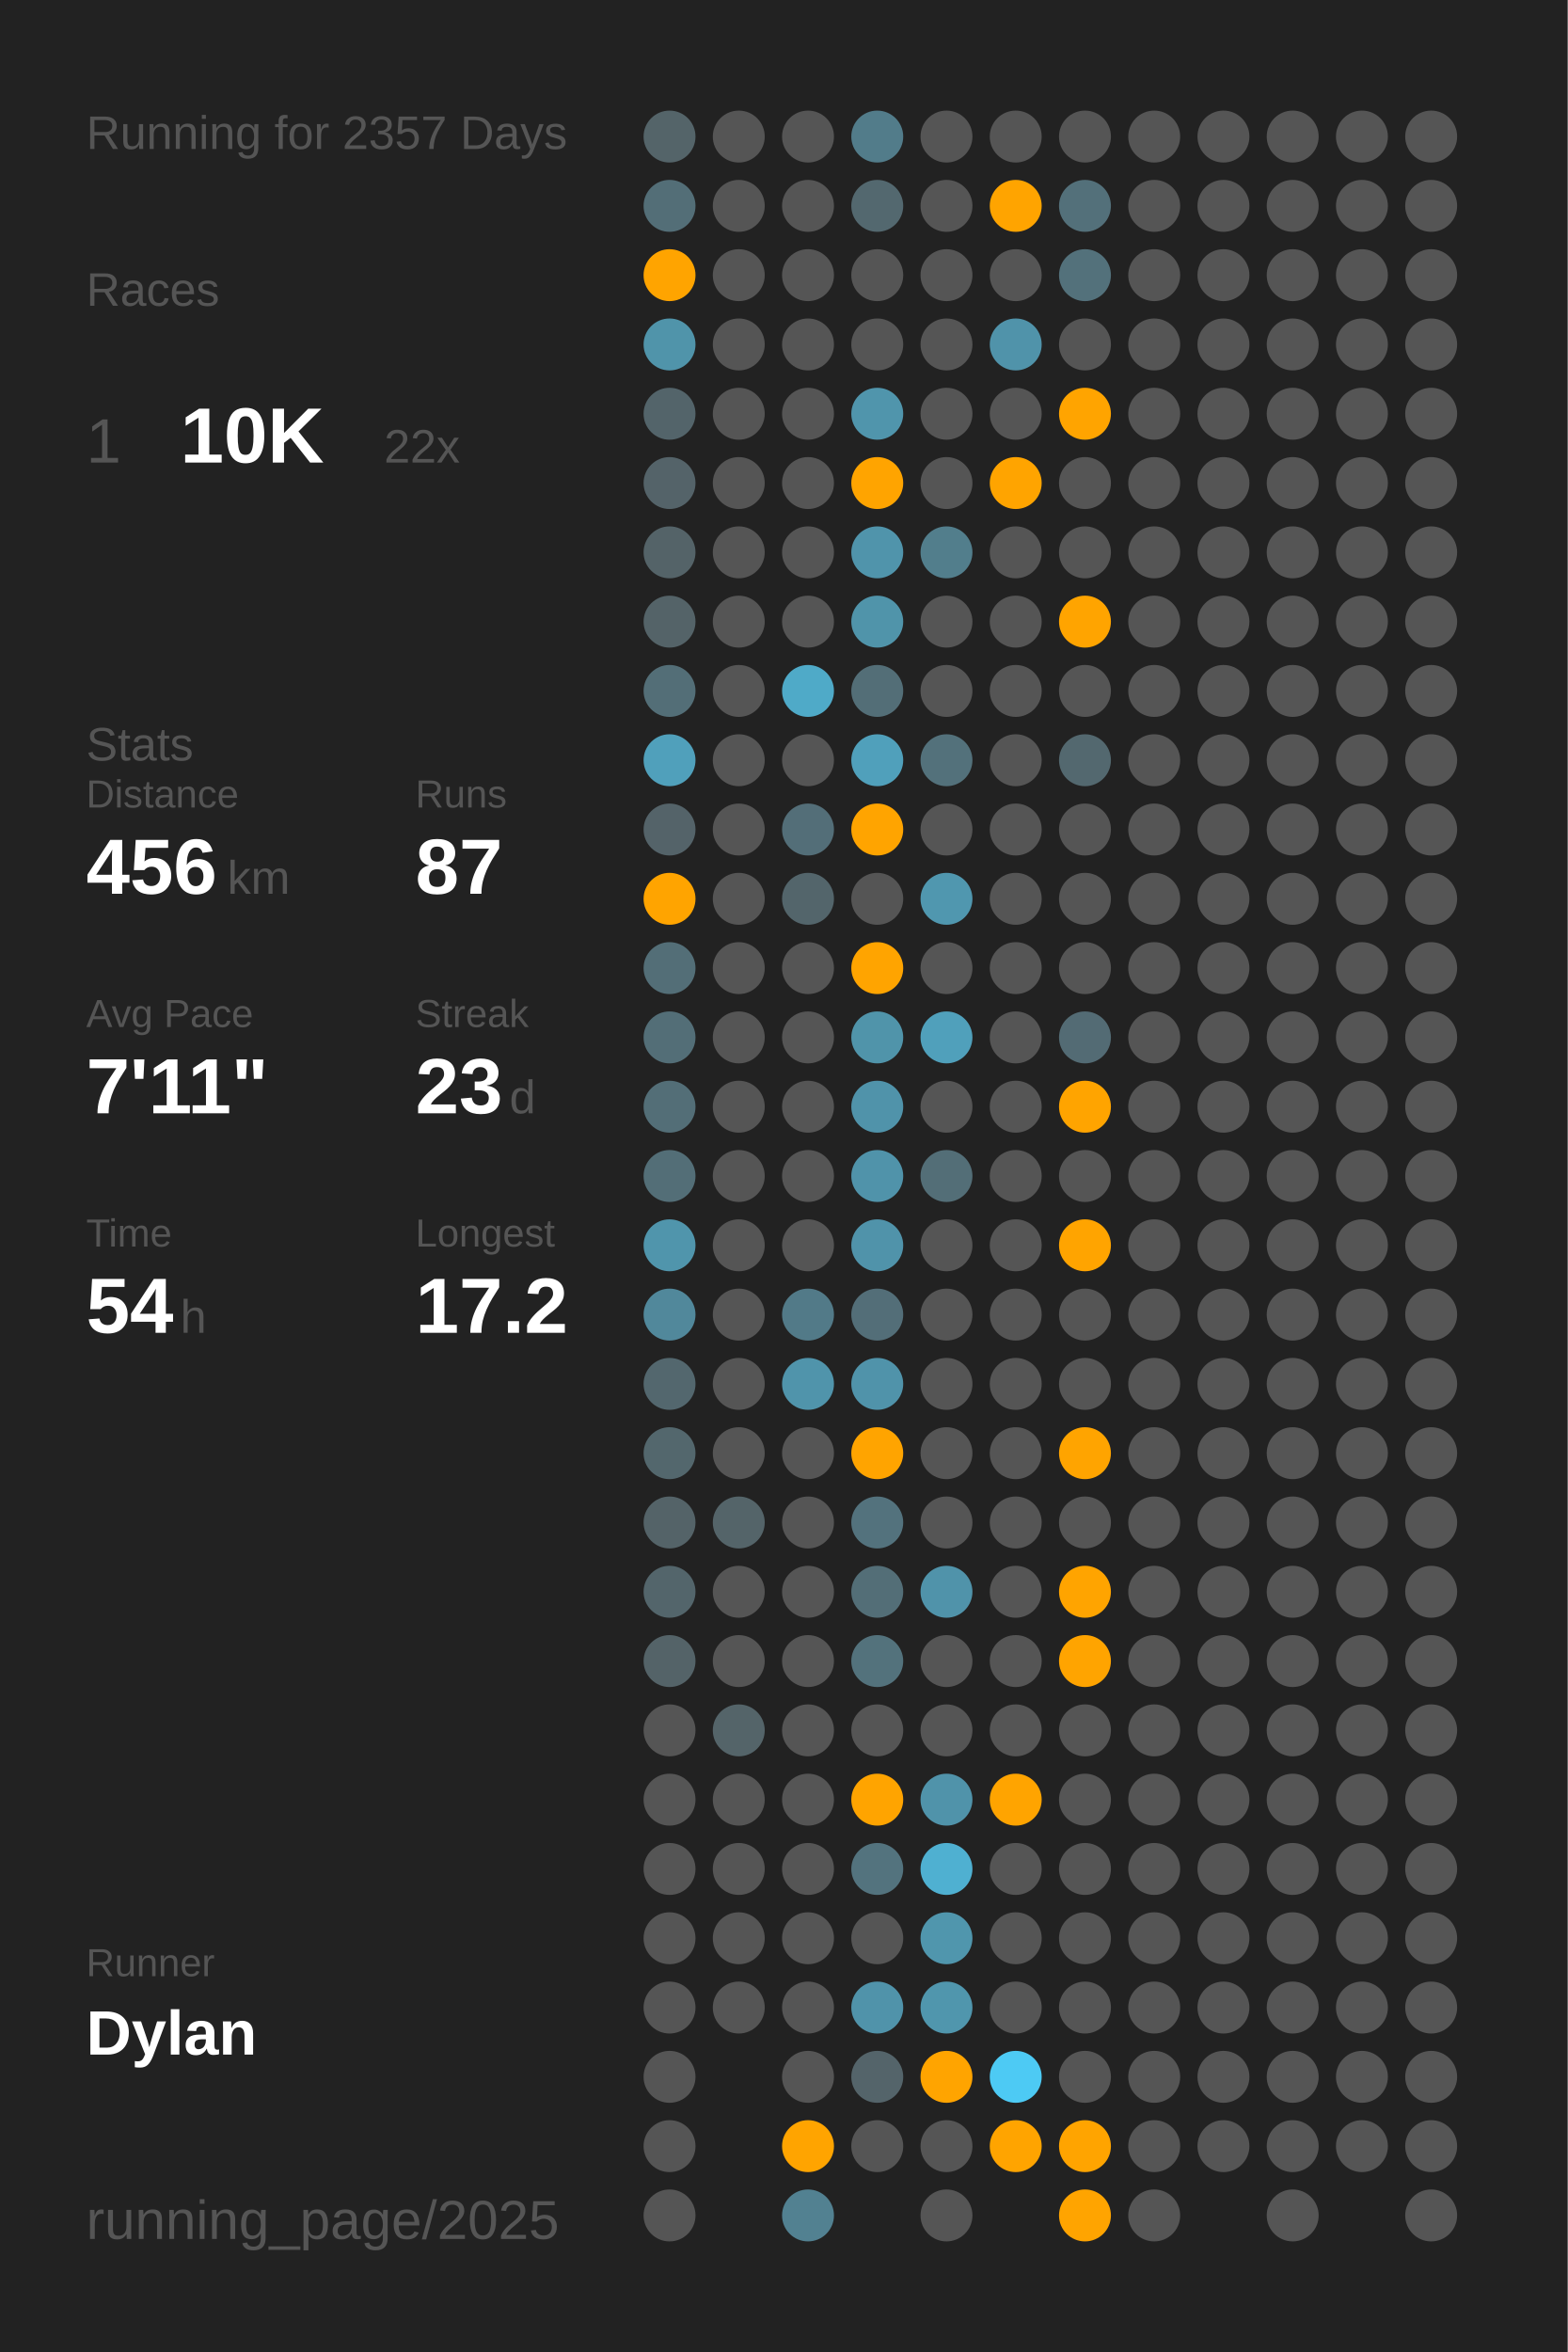
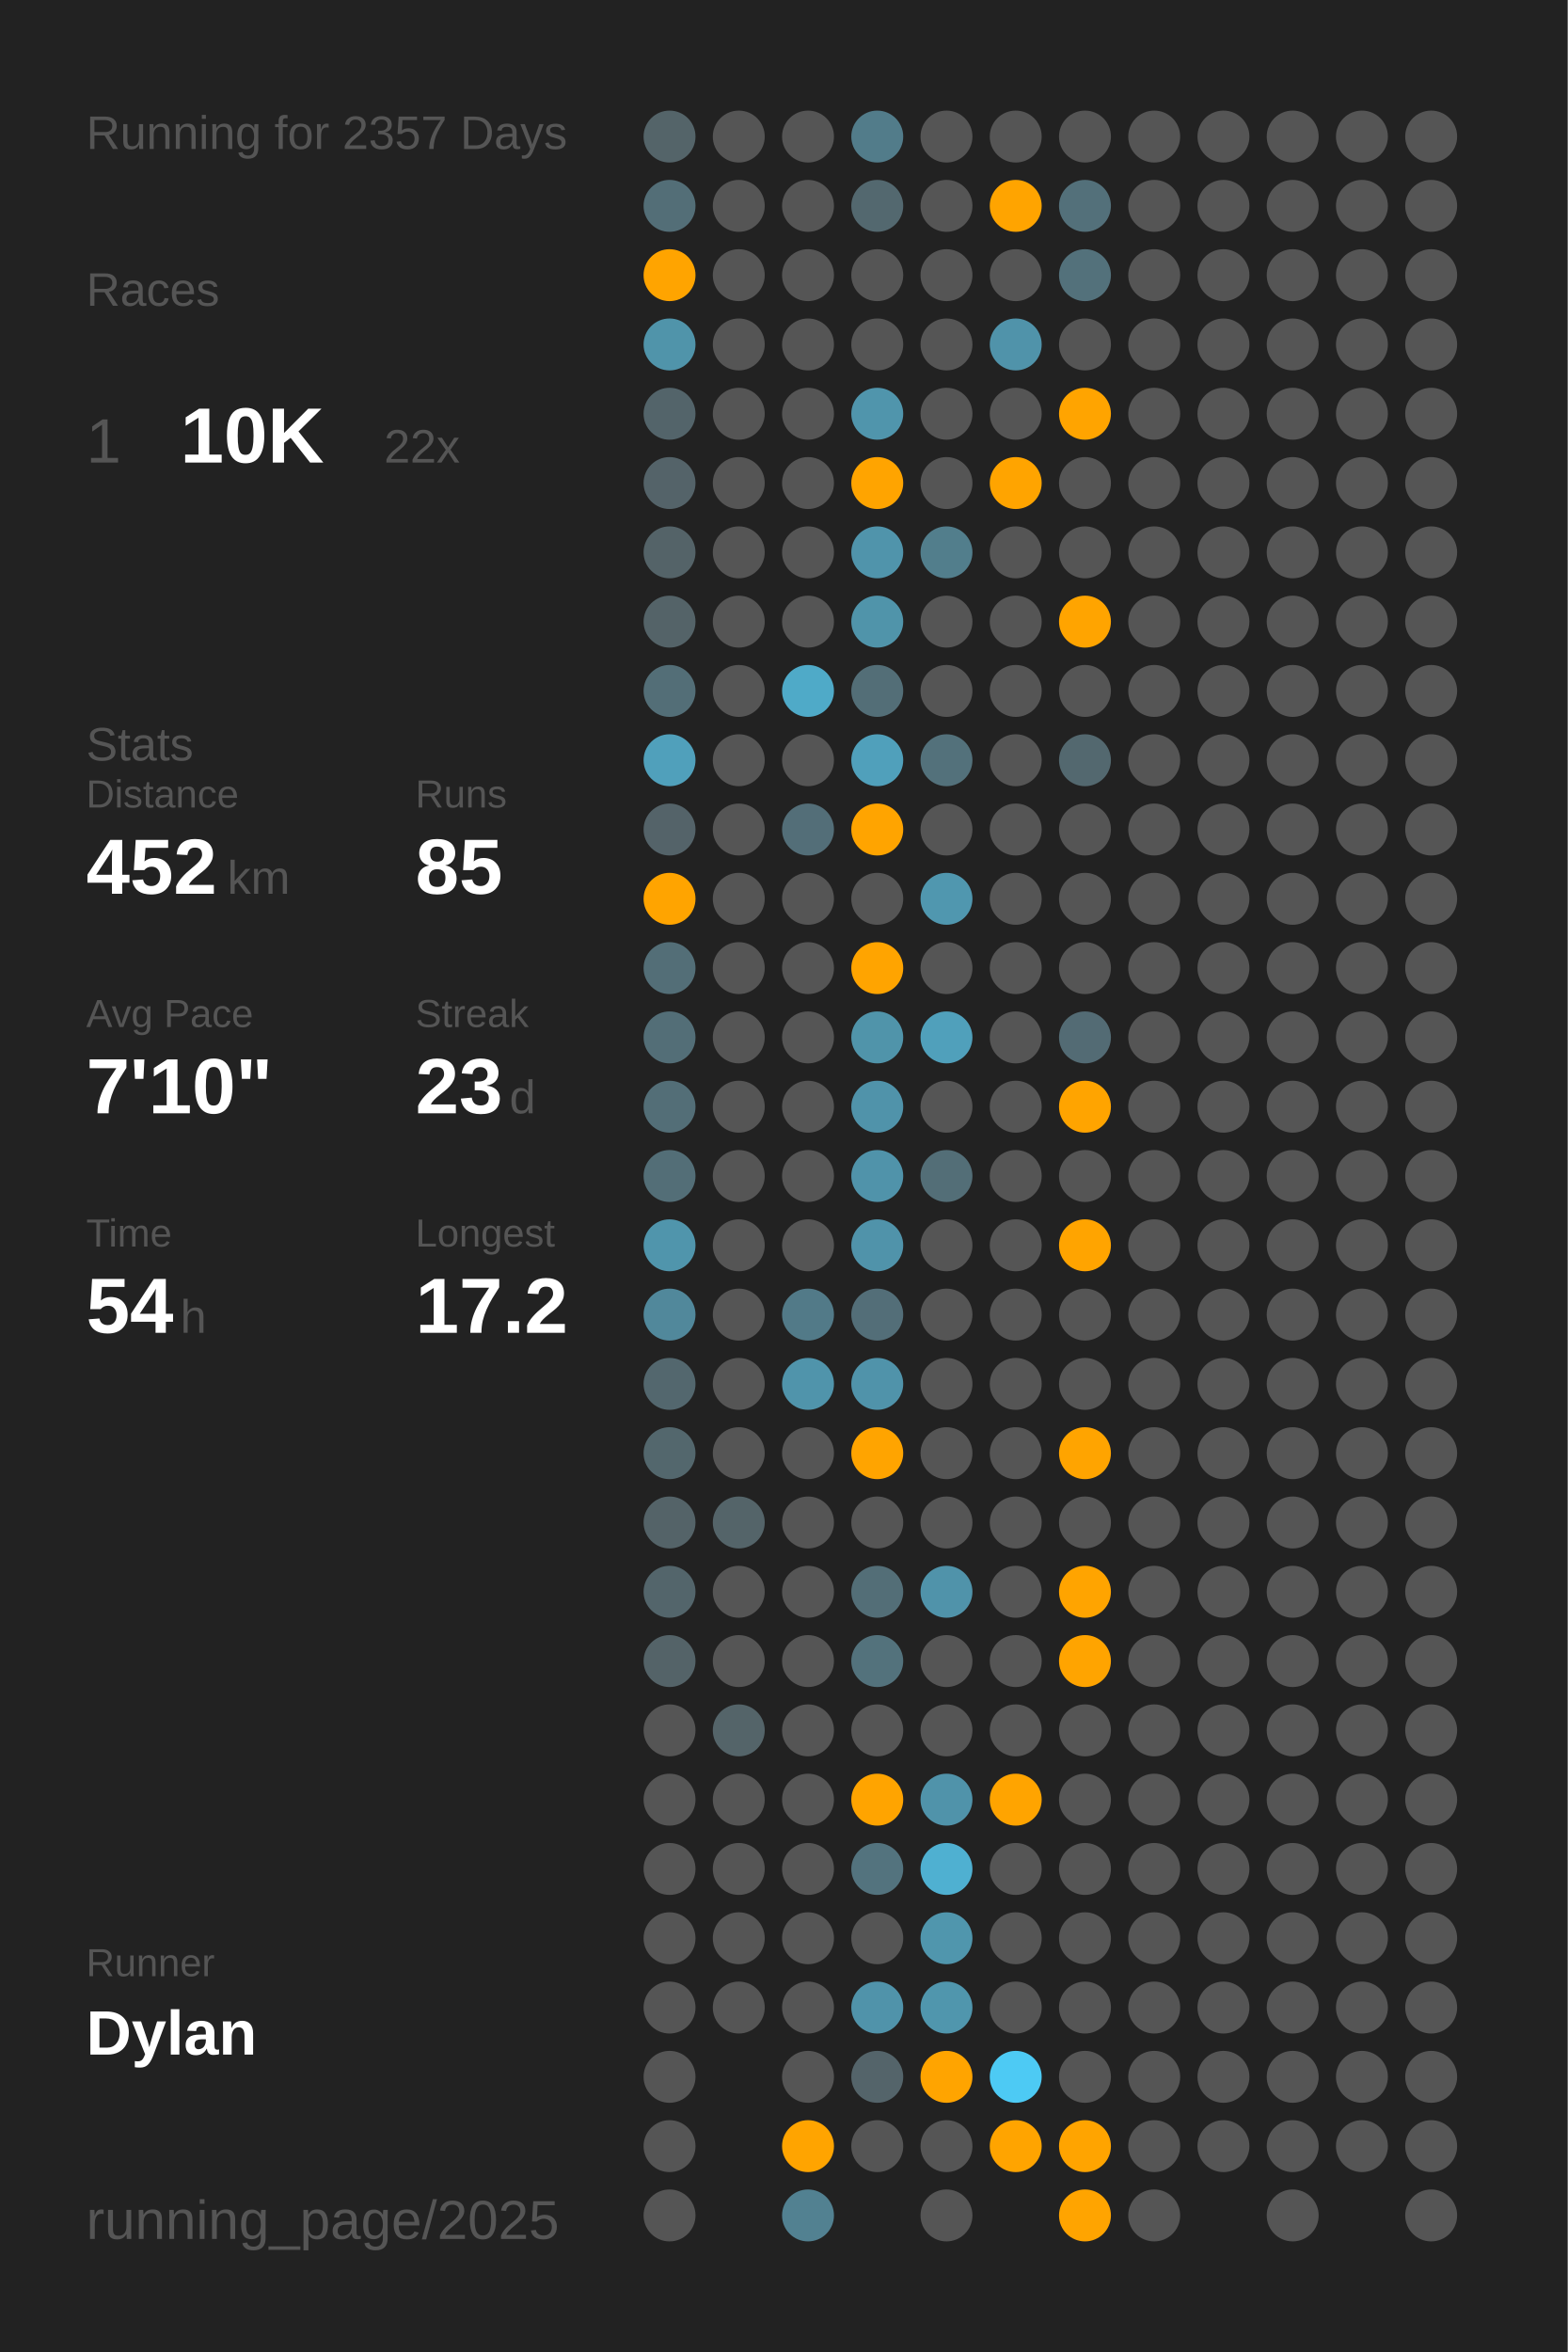
<svg xmlns="http://www.w3.org/2000/svg" baseProfile="full" class="activity-poster" data-activity-mode="running" data-poster-role="poster" data-poster-type="year_summary" height="300mm" version="1.1" viewBox="0,0,200,300" width="200mm">
  <defs />
  <rect class="poster-background" data-poster-role="background" fill="#222222" height="300" stroke="none" width="200" x="0" y="0" />
  <text fill="#555555" style="font-size:6px; font-family:Arial;" x="11" y="19">Running for 2357 Days</text>
  <text fill="#555555" style="font-size:6px; font-family:Arial;" x="11" y="39">Races</text>
  <text fill="#555555" style="font-size:8px; font-family:Arial;" x="11" y="59">1</text>
  <text fill="#FFFFFF" style="font-size:10px; font-family:Arial; font-weight:bold;" x="23" y="59">10K</text>
  <text fill="#555555" style="font-size:6px; font-family:Arial;" x="49" y="59">22x</text>
  <text fill="#555555" style="font-size:6px; font-family:Arial;" x="11" y="97">Stats</text>
  <text fill="#555555" style="font-size:5px; font-family:Arial;" x="11" y="103">Distance</text>
-   <text fill="#FFFFFF" style="font-size:10px; font-family:Arial; font-weight:bold;" x="11" y="114">456</text>
+   <text fill="#FFFFFF" style="font-size:10px; font-family:Arial; font-weight:bold;" x="11" y="114">452</text>
  <text fill="#555555" style="font-size:6px; font-family:Arial;" x="29" y="114">km</text>
  <text fill="#555555" style="font-size:5px; font-family:Arial;" x="53" y="103">Runs</text>
-   <text fill="#FFFFFF" style="font-size:10px; font-family:Arial; font-weight:bold;" x="53" y="114">87</text>
+   <text fill="#FFFFFF" style="font-size:10px; font-family:Arial; font-weight:bold;" x="53" y="114">85</text>
  <text fill="#555555" style="font-size:5px; font-family:Arial;" x="11" y="131">Avg Pace</text>
-   <text fill="#FFFFFF" style="font-size:10px; font-family:Arial; font-weight:bold;" x="11" y="142">7'11"</text>
+   <text fill="#FFFFFF" style="font-size:10px; font-family:Arial; font-weight:bold;" x="11" y="142">7'10"</text>
  <text fill="#555555" style="font-size:5px; font-family:Arial;" x="53" y="131">Streak</text>
  <text fill="#FFFFFF" style="font-size:10px; font-family:Arial; font-weight:bold;" x="53" y="142">23</text>
  <text fill="#555555" style="font-size:6px; font-family:Arial;" x="65" y="142">d</text>
  <text fill="#555555" style="font-size:5px; font-family:Arial;" x="11" y="159">Time</text>
  <text fill="#FFFFFF" style="font-size:10px; font-family:Arial; font-weight:bold;" x="11" y="170">54</text>
  <text fill="#555555" style="font-size:6px; font-family:Arial;" x="23" y="170">h</text>
  <text fill="#555555" style="font-size:5px; font-family:Arial;" x="53" y="159">Longest</text>
  <text fill="#FFFFFF" style="font-size:10px; font-family:Arial; font-weight:bold;" x="53" y="170">17.2</text>
  <text fill="#555555" style="font-size:5px; font-family:Arial;" x="11" y="252.065">Runner</text>
  <text fill="#FFFFFF" style="font-size:8px; font-family:Arial; font-weight:bold;" x="11" y="262.065">Dylan</text>
  <text fill="#555555" style="font-size:7px; font-family:Arial;" x="11" y="285.581">running_page/2025</text>
  <circle cx="85.417" cy="17.419" fill="#546469" r="3.312" />
  <circle cx="85.417" cy="26.258" fill="#536e77" r="3.312" />
  <circle cx="85.417" cy="35.097" fill="#ffa400" r="3.312" />
  <circle cx="85.417" cy="43.935" fill="#5094aa" r="3.312" />
  <circle cx="85.417" cy="52.774" fill="#53646a" r="3.312" />
  <circle cx="85.417" cy="61.613" fill="#546369" r="3.312" />
  <circle cx="85.417" cy="70.452" fill="#546368" r="3.312" />
  <circle cx="85.417" cy="79.29" fill="#546368" r="3.312" />
  <circle cx="85.417" cy="88.129" fill="#536e77" r="3.312" />
  <circle cx="85.417" cy="96.968" fill="#50a0bb" r="3.312" />
  <circle cx="85.417" cy="105.806" fill="#546369" r="3.312" />
  <circle cx="85.417" cy="114.645" fill="#ffa400" r="3.312" />
  <circle cx="85.417" cy="123.484" fill="#536e77" r="3.312" />
  <circle cx="85.417" cy="132.323" fill="#536e77" r="3.312" />
  <circle cx="85.417" cy="141.161" fill="#536e77" r="3.312" />
  <circle cx="85.417" cy="150" fill="#536e77" r="3.312" />
  <circle cx="85.417" cy="158.839" fill="#5095ac" r="3.312" />
  <circle cx="85.417" cy="167.677" fill="#51889b" r="3.312" />
  <circle cx="85.417" cy="176.516" fill="#53676e" r="3.312" />
  <circle cx="85.417" cy="185.355" fill="#53676d" r="3.312" />
  <circle cx="85.417" cy="194.194" fill="#546368" r="3.312" />
  <circle cx="85.417" cy="203.032" fill="#53656b" r="3.312" />
  <circle cx="85.417" cy="211.871" fill="#546368" r="3.312" />
  <circle cx="85.417" cy="220.71" fill="#555555" r="3.312" />
  <circle cx="85.417" cy="229.548" fill="#555555" r="3.312" />
  <circle cx="85.417" cy="238.387" fill="#555555" r="3.312" />
  <circle cx="85.417" cy="247.226" fill="#555555" r="3.312" />
  <circle cx="85.417" cy="256.065" fill="#555555" r="3.312" />
  <circle cx="85.417" cy="264.903" fill="#555555" r="3.312" />
  <circle cx="85.417" cy="273.742" fill="#555555" r="3.312" />
  <circle cx="85.417" cy="282.581" fill="#555555" r="3.312" />
  <circle cx="94.25" cy="17.419" fill="#555555" r="3.312" />
  <circle cx="94.25" cy="26.258" fill="#555555" r="3.312" />
  <circle cx="94.25" cy="35.097" fill="#555555" r="3.312" />
  <circle cx="94.25" cy="43.935" fill="#555555" r="3.312" />
  <circle cx="94.25" cy="52.774" fill="#555555" r="3.312" />
  <circle cx="94.25" cy="61.613" fill="#555555" r="3.312" />
  <circle cx="94.25" cy="70.452" fill="#555555" r="3.312" />
  <circle cx="94.25" cy="79.29" fill="#555555" r="3.312" />
  <circle cx="94.25" cy="88.129" fill="#555555" r="3.312" />
  <circle cx="94.25" cy="96.968" fill="#555555" r="3.312" />
  <circle cx="94.25" cy="105.806" fill="#555555" r="3.312" />
  <circle cx="94.25" cy="114.645" fill="#555555" r="3.312" />
  <circle cx="94.25" cy="123.484" fill="#555555" r="3.312" />
  <circle cx="94.25" cy="132.323" fill="#555555" r="3.312" />
  <circle cx="94.25" cy="141.161" fill="#555555" r="3.312" />
  <circle cx="94.25" cy="150" fill="#555555" r="3.312" />
  <circle cx="94.25" cy="158.839" fill="#555555" r="3.312" />
  <circle cx="94.25" cy="167.677" fill="#555555" r="3.312" />
  <circle cx="94.25" cy="176.516" fill="#555555" r="3.312" />
  <circle cx="94.25" cy="185.355" fill="#555555" r="3.312" />
  <circle cx="94.25" cy="194.194" fill="#546469" r="3.312" />
  <circle cx="94.25" cy="203.032" fill="#555555" r="3.312" />
  <circle cx="94.25" cy="211.871" fill="#555555" r="3.312" />
  <circle cx="94.25" cy="220.71" fill="#546469" r="3.312" />
  <circle cx="94.25" cy="229.548" fill="#555555" r="3.312" />
  <circle cx="94.25" cy="238.387" fill="#555555" r="3.312" />
  <circle cx="94.25" cy="247.226" fill="#555555" r="3.312" />
  <circle cx="94.25" cy="256.065" fill="#555555" r="3.312" />
  <circle cx="103.083" cy="17.419" fill="#555555" r="3.312" />
  <circle cx="103.083" cy="26.258" fill="#555555" r="3.312" />
  <circle cx="103.083" cy="35.097" fill="#555555" r="3.312" />
  <circle cx="103.083" cy="43.935" fill="#555555" r="3.312" />
  <circle cx="103.083" cy="52.774" fill="#555555" r="3.312" />
  <circle cx="103.083" cy="61.613" fill="#555555" r="3.312" />
  <circle cx="103.083" cy="70.452" fill="#555555" r="3.312" />
  <circle cx="103.083" cy="79.29" fill="#555555" r="3.312" />
  <circle cx="103.083" cy="88.129" fill="#4faac8" r="3.312" />
  <circle cx="103.083" cy="96.968" fill="#555555" r="3.312" />
  <circle cx="103.083" cy="105.806" fill="#536e78" r="3.312" />
-   <circle cx="103.083" cy="114.645" fill="#53656b" r="3.312" />
+   <circle cx="103.083" cy="114.645" fill="#555555" r="3.312" />
  <circle cx="103.083" cy="123.484" fill="#555555" r="3.312" />
  <circle cx="103.083" cy="132.323" fill="#555555" r="3.312" />
  <circle cx="103.083" cy="141.161" fill="#555555" r="3.312" />
  <circle cx="103.083" cy="150" fill="#555555" r="3.312" />
  <circle cx="103.083" cy="158.839" fill="#555555" r="3.312" />
  <circle cx="103.083" cy="167.677" fill="#527a88" r="3.312" />
  <circle cx="103.083" cy="176.516" fill="#5094ab" r="3.312" />
  <circle cx="103.083" cy="185.355" fill="#555555" r="3.312" />
  <circle cx="103.083" cy="194.194" fill="#555555" r="3.312" />
  <circle cx="103.083" cy="203.032" fill="#555555" r="3.312" />
  <circle cx="103.083" cy="211.871" fill="#555555" r="3.312" />
  <circle cx="103.083" cy="220.71" fill="#555555" r="3.312" />
  <circle cx="103.083" cy="229.548" fill="#555555" r="3.312" />
  <circle cx="103.083" cy="238.387" fill="#555555" r="3.312" />
  <circle cx="103.083" cy="247.226" fill="#555555" r="3.312" />
  <circle cx="103.083" cy="256.065" fill="#555555" r="3.312" />
  <circle cx="103.083" cy="264.903" fill="#555555" r="3.312" />
  <circle cx="103.083" cy="273.742" fill="#ffa400" r="3.312" />
  <circle cx="103.083" cy="282.581" fill="#528191" r="3.312" />
  <circle cx="111.917" cy="17.419" fill="#527c8a" r="3.312" />
  <circle cx="111.917" cy="26.258" fill="#53686f" r="3.312" />
  <circle cx="111.917" cy="35.097" fill="#555555" r="3.312" />
  <circle cx="111.917" cy="43.935" fill="#555555" r="3.312" />
  <circle cx="111.917" cy="52.774" fill="#5095ac" r="3.312" />
  <circle cx="111.917" cy="61.613" fill="#ffa400" r="3.312" />
  <circle cx="111.917" cy="70.452" fill="#5094ab" r="3.312" />
  <circle cx="111.917" cy="79.29" fill="#5094aa" r="3.312" />
  <circle cx="111.917" cy="88.129" fill="#536e77" r="3.312" />
  <circle cx="111.917" cy="96.968" fill="#50a0bb" r="3.312" />
  <circle cx="111.917" cy="105.806" fill="#ffa400" r="3.312" />
  <circle cx="111.917" cy="114.645" fill="#555555" r="3.312" />
  <circle cx="111.917" cy="123.484" fill="#ffa400" r="3.312" />
  <circle cx="111.917" cy="132.323" fill="#5094aa" r="3.312" />
  <circle cx="111.917" cy="141.161" fill="#5093aa" r="3.312" />
  <circle cx="111.917" cy="150" fill="#5093aa" r="3.312" />
  <circle cx="111.917" cy="158.839" fill="#5093aa" r="3.312" />
  <circle cx="111.917" cy="167.677" fill="#536e78" r="3.312" />
  <circle cx="111.917" cy="176.516" fill="#5093aa" r="3.312" />
  <circle cx="111.917" cy="185.355" fill="#ffa400" r="3.312" />
-   <circle cx="111.917" cy="194.194" fill="#53727d" r="3.312" />
+   <circle cx="111.917" cy="194.194" fill="#555555" r="3.312" />
  <circle cx="111.917" cy="203.032" fill="#536e77" r="3.312" />
  <circle cx="111.917" cy="211.871" fill="#53727c" r="3.312" />
  <circle cx="111.917" cy="220.71" fill="#555555" r="3.312" />
  <circle cx="111.917" cy="229.548" fill="#ffa400" r="3.312" />
  <circle cx="111.917" cy="238.387" fill="#53737e" r="3.312" />
  <circle cx="111.917" cy="247.226" fill="#555555" r="3.312" />
  <circle cx="111.917" cy="256.065" fill="#5093aa" r="3.312" />
  <circle cx="111.917" cy="264.903" fill="#54646a" r="3.312" />
  <circle cx="111.917" cy="273.742" fill="#555555" r="3.312" />
  <circle cx="120.75" cy="17.419" fill="#555555" r="3.312" />
  <circle cx="120.75" cy="26.258" fill="#555555" r="3.312" />
  <circle cx="120.75" cy="35.097" fill="#555555" r="3.312" />
  <circle cx="120.75" cy="43.935" fill="#555555" r="3.312" />
  <circle cx="120.75" cy="52.774" fill="#555555" r="3.312" />
  <circle cx="120.75" cy="61.613" fill="#555555" r="3.312" />
  <circle cx="120.75" cy="70.452" fill="#527e8c" r="3.312" />
  <circle cx="120.75" cy="79.29" fill="#555555" r="3.312" />
  <circle cx="120.75" cy="88.129" fill="#555555" r="3.312" />
  <circle cx="120.75" cy="96.968" fill="#53717b" r="3.312" />
  <circle cx="120.75" cy="105.806" fill="#555555" r="3.312" />
  <circle cx="120.75" cy="114.645" fill="#5097af" r="3.312" />
  <circle cx="120.75" cy="123.484" fill="#555555" r="3.312" />
  <circle cx="120.75" cy="132.323" fill="#50a0bb" r="3.312" />
  <circle cx="120.75" cy="141.161" fill="#555555" r="3.312" />
  <circle cx="120.75" cy="150" fill="#536e77" r="3.312" />
  <circle cx="120.75" cy="158.839" fill="#555555" r="3.312" />
  <circle cx="120.75" cy="167.677" fill="#555555" r="3.312" />
  <circle cx="120.75" cy="176.516" fill="#555555" r="3.312" />
  <circle cx="120.75" cy="185.355" fill="#555555" r="3.312" />
  <circle cx="120.75" cy="194.194" fill="#555555" r="3.312" />
  <circle cx="120.75" cy="203.032" fill="#5093aa" r="3.312" />
  <circle cx="120.75" cy="211.871" fill="#555555" r="3.312" />
  <circle cx="120.75" cy="220.71" fill="#555555" r="3.312" />
  <circle cx="120.75" cy="229.548" fill="#5093aa" r="3.312" />
  <circle cx="120.75" cy="238.387" fill="#4fb0d1" r="3.312" />
  <circle cx="120.75" cy="247.226" fill="#5096ad" r="3.312" />
  <circle cx="120.75" cy="256.065" fill="#5096ad" r="3.312" />
  <circle cx="120.75" cy="264.903" fill="#ffa400" r="3.312" />
  <circle cx="120.75" cy="273.742" fill="#555555" r="3.312" />
  <circle cx="120.75" cy="282.581" fill="#555555" r="3.312" />
  <circle cx="129.583" cy="17.419" fill="#555555" r="3.312" />
  <circle cx="129.583" cy="26.258" fill="#ffa400" r="3.312" />
  <circle cx="129.583" cy="35.097" fill="#555555" r="3.312" />
  <circle cx="129.583" cy="43.935" fill="#5093aa" r="3.312" />
  <circle cx="129.583" cy="52.774" fill="#555555" r="3.312" />
  <circle cx="129.583" cy="61.613" fill="#ffa400" r="3.312" />
  <circle cx="129.583" cy="70.452" fill="#555555" r="3.312" />
  <circle cx="129.583" cy="79.29" fill="#555555" r="3.312" />
  <circle cx="129.583" cy="88.129" fill="#555555" r="3.312" />
  <circle cx="129.583" cy="96.968" fill="#555555" r="3.312" />
  <circle cx="129.583" cy="105.806" fill="#555555" r="3.312" />
  <circle cx="129.583" cy="114.645" fill="#555555" r="3.312" />
  <circle cx="129.583" cy="123.484" fill="#555555" r="3.312" />
  <circle cx="129.583" cy="132.323" fill="#555555" r="3.312" />
  <circle cx="129.583" cy="141.161" fill="#555555" r="3.312" />
  <circle cx="129.583" cy="150" fill="#555555" r="3.312" />
  <circle cx="129.583" cy="158.839" fill="#555555" r="3.312" />
  <circle cx="129.583" cy="167.677" fill="#555555" r="3.312" />
  <circle cx="129.583" cy="176.516" fill="#555555" r="3.312" />
  <circle cx="129.583" cy="185.355" fill="#555555" r="3.312" />
  <circle cx="129.583" cy="194.194" fill="#555555" r="3.312" />
  <circle cx="129.583" cy="203.032" fill="#555555" r="3.312" />
  <circle cx="129.583" cy="211.871" fill="#555555" r="3.312" />
  <circle cx="129.583" cy="220.71" fill="#555555" r="3.312" />
  <circle cx="129.583" cy="229.548" fill="#ffa400" r="3.312" />
  <circle cx="129.583" cy="238.387" fill="#555555" r="3.312" />
  <circle cx="129.583" cy="247.226" fill="#555555" r="3.312" />
  <circle cx="129.583" cy="256.065" fill="#555555" r="3.312" />
  <circle cx="129.583" cy="264.903" fill="#4dcaf4" r="3.312" />
  <circle cx="129.583" cy="273.742" fill="#ffa400" r="3.312" />
  <circle cx="138.417" cy="17.419" fill="#555555" r="3.312" />
  <circle cx="138.417" cy="26.258" fill="#53707a" r="3.312" />
  <circle cx="138.417" cy="35.097" fill="#53717b" r="3.312" />
  <circle cx="138.417" cy="43.935" fill="#555555" r="3.312" />
  <circle cx="138.417" cy="52.774" fill="#ffa400" r="3.312" />
  <circle cx="138.417" cy="61.613" fill="#555555" r="3.312" />
  <circle cx="138.417" cy="70.452" fill="#555555" r="3.312" />
  <circle cx="138.417" cy="79.29" fill="#ffa400" r="3.312" />
  <circle cx="138.417" cy="88.129" fill="#555555" r="3.312" />
  <circle cx="138.417" cy="96.968" fill="#53686f" r="3.312" />
  <circle cx="138.417" cy="105.806" fill="#555555" r="3.312" />
  <circle cx="138.417" cy="114.645" fill="#555555" r="3.312" />
  <circle cx="138.417" cy="123.484" fill="#555555" r="3.312" />
  <circle cx="138.417" cy="132.323" fill="#536b74" r="3.312" />
  <circle cx="138.417" cy="141.161" fill="#ffa400" r="3.312" />
  <circle cx="138.417" cy="150" fill="#555555" r="3.312" />
  <circle cx="138.417" cy="158.839" fill="#ffa400" r="3.312" />
  <circle cx="138.417" cy="167.677" fill="#555555" r="3.312" />
  <circle cx="138.417" cy="176.516" fill="#555555" r="3.312" />
  <circle cx="138.417" cy="185.355" fill="#ffa400" r="3.312" />
  <circle cx="138.417" cy="194.194" fill="#555555" r="3.312" />
  <circle cx="138.417" cy="203.032" fill="#ffa400" r="3.312" />
  <circle cx="138.417" cy="211.871" fill="#ffa400" r="3.312" />
  <circle cx="138.417" cy="220.71" fill="#555555" r="3.312" />
  <circle cx="138.417" cy="229.548" fill="#555555" r="3.312" />
  <circle cx="138.417" cy="238.387" fill="#555555" r="3.312" />
  <circle cx="138.417" cy="247.226" fill="#555555" r="3.312" />
  <circle cx="138.417" cy="256.065" fill="#555555" r="3.312" />
  <circle cx="138.417" cy="264.903" fill="#555555" r="3.312" />
  <circle cx="138.417" cy="273.742" fill="#ffa400" r="3.312" />
  <circle cx="138.417" cy="282.581" fill="#ffa400" r="3.312" />
  <circle cx="147.25" cy="17.419" fill="#555555" r="3.312" />
  <circle cx="147.25" cy="26.258" fill="#555555" r="3.312" />
  <circle cx="147.25" cy="35.097" fill="#555555" r="3.312" />
  <circle cx="147.25" cy="43.935" fill="#555555" r="3.312" />
  <circle cx="147.25" cy="52.774" fill="#555555" r="3.312" />
  <circle cx="147.25" cy="61.613" fill="#555555" r="3.312" />
  <circle cx="147.25" cy="70.452" fill="#555555" r="3.312" />
  <circle cx="147.25" cy="79.29" fill="#555555" r="3.312" />
  <circle cx="147.25" cy="88.129" fill="#555555" r="3.312" />
  <circle cx="147.25" cy="96.968" fill="#555555" r="3.312" />
  <circle cx="147.25" cy="105.806" fill="#555555" r="3.312" />
  <circle cx="147.25" cy="114.645" fill="#555555" r="3.312" />
  <circle cx="147.25" cy="123.484" fill="#555555" r="3.312" />
  <circle cx="147.25" cy="132.323" fill="#555555" r="3.312" />
  <circle cx="147.25" cy="141.161" fill="#555555" r="3.312" />
  <circle cx="147.25" cy="150" fill="#555555" r="3.312" />
  <circle cx="147.25" cy="158.839" fill="#555555" r="3.312" />
  <circle cx="147.25" cy="167.677" fill="#555555" r="3.312" />
  <circle cx="147.25" cy="176.516" fill="#555555" r="3.312" />
  <circle cx="147.25" cy="185.355" fill="#555555" r="3.312" />
  <circle cx="147.25" cy="194.194" fill="#555555" r="3.312" />
  <circle cx="147.25" cy="203.032" fill="#555555" r="3.312" />
  <circle cx="147.25" cy="211.871" fill="#555555" r="3.312" />
  <circle cx="147.25" cy="220.71" fill="#555555" r="3.312" />
  <circle cx="147.25" cy="229.548" fill="#555555" r="3.312" />
  <circle cx="147.25" cy="238.387" fill="#555555" r="3.312" />
  <circle cx="147.25" cy="247.226" fill="#555555" r="3.312" />
  <circle cx="147.25" cy="256.065" fill="#555555" r="3.312" />
  <circle cx="147.25" cy="264.903" fill="#555555" r="3.312" />
  <circle cx="147.25" cy="273.742" fill="#555555" r="3.312" />
  <circle cx="147.25" cy="282.581" fill="#555555" r="3.312" />
  <circle cx="156.083" cy="17.419" fill="#555555" r="3.312" />
  <circle cx="156.083" cy="26.258" fill="#555555" r="3.312" />
  <circle cx="156.083" cy="35.097" fill="#555555" r="3.312" />
  <circle cx="156.083" cy="43.935" fill="#555555" r="3.312" />
  <circle cx="156.083" cy="52.774" fill="#555555" r="3.312" />
  <circle cx="156.083" cy="61.613" fill="#555555" r="3.312" />
  <circle cx="156.083" cy="70.452" fill="#555555" r="3.312" />
  <circle cx="156.083" cy="79.29" fill="#555555" r="3.312" />
  <circle cx="156.083" cy="88.129" fill="#555555" r="3.312" />
  <circle cx="156.083" cy="96.968" fill="#555555" r="3.312" />
  <circle cx="156.083" cy="105.806" fill="#555555" r="3.312" />
  <circle cx="156.083" cy="114.645" fill="#555555" r="3.312" />
  <circle cx="156.083" cy="123.484" fill="#555555" r="3.312" />
  <circle cx="156.083" cy="132.323" fill="#555555" r="3.312" />
  <circle cx="156.083" cy="141.161" fill="#555555" r="3.312" />
  <circle cx="156.083" cy="150" fill="#555555" r="3.312" />
  <circle cx="156.083" cy="158.839" fill="#555555" r="3.312" />
  <circle cx="156.083" cy="167.677" fill="#555555" r="3.312" />
  <circle cx="156.083" cy="176.516" fill="#555555" r="3.312" />
  <circle cx="156.083" cy="185.355" fill="#555555" r="3.312" />
  <circle cx="156.083" cy="194.194" fill="#555555" r="3.312" />
  <circle cx="156.083" cy="203.032" fill="#555555" r="3.312" />
  <circle cx="156.083" cy="211.871" fill="#555555" r="3.312" />
  <circle cx="156.083" cy="220.71" fill="#555555" r="3.312" />
  <circle cx="156.083" cy="229.548" fill="#555555" r="3.312" />
  <circle cx="156.083" cy="238.387" fill="#555555" r="3.312" />
  <circle cx="156.083" cy="247.226" fill="#555555" r="3.312" />
  <circle cx="156.083" cy="256.065" fill="#555555" r="3.312" />
  <circle cx="156.083" cy="264.903" fill="#555555" r="3.312" />
  <circle cx="156.083" cy="273.742" fill="#555555" r="3.312" />
  <circle cx="164.917" cy="17.419" fill="#555555" r="3.312" />
  <circle cx="164.917" cy="26.258" fill="#555555" r="3.312" />
  <circle cx="164.917" cy="35.097" fill="#555555" r="3.312" />
  <circle cx="164.917" cy="43.935" fill="#555555" r="3.312" />
  <circle cx="164.917" cy="52.774" fill="#555555" r="3.312" />
  <circle cx="164.917" cy="61.613" fill="#555555" r="3.312" />
  <circle cx="164.917" cy="70.452" fill="#555555" r="3.312" />
  <circle cx="164.917" cy="79.29" fill="#555555" r="3.312" />
  <circle cx="164.917" cy="88.129" fill="#555555" r="3.312" />
  <circle cx="164.917" cy="96.968" fill="#555555" r="3.312" />
  <circle cx="164.917" cy="105.806" fill="#555555" r="3.312" />
  <circle cx="164.917" cy="114.645" fill="#555555" r="3.312" />
  <circle cx="164.917" cy="123.484" fill="#555555" r="3.312" />
  <circle cx="164.917" cy="132.323" fill="#555555" r="3.312" />
  <circle cx="164.917" cy="141.161" fill="#555555" r="3.312" />
  <circle cx="164.917" cy="150" fill="#555555" r="3.312" />
  <circle cx="164.917" cy="158.839" fill="#555555" r="3.312" />
  <circle cx="164.917" cy="167.677" fill="#555555" r="3.312" />
  <circle cx="164.917" cy="176.516" fill="#555555" r="3.312" />
  <circle cx="164.917" cy="185.355" fill="#555555" r="3.312" />
  <circle cx="164.917" cy="194.194" fill="#555555" r="3.312" />
  <circle cx="164.917" cy="203.032" fill="#555555" r="3.312" />
  <circle cx="164.917" cy="211.871" fill="#555555" r="3.312" />
  <circle cx="164.917" cy="220.71" fill="#555555" r="3.312" />
  <circle cx="164.917" cy="229.548" fill="#555555" r="3.312" />
  <circle cx="164.917" cy="238.387" fill="#555555" r="3.312" />
  <circle cx="164.917" cy="247.226" fill="#555555" r="3.312" />
  <circle cx="164.917" cy="256.065" fill="#555555" r="3.312" />
  <circle cx="164.917" cy="264.903" fill="#555555" r="3.312" />
  <circle cx="164.917" cy="273.742" fill="#555555" r="3.312" />
  <circle cx="164.917" cy="282.581" fill="#555555" r="3.312" />
  <circle cx="173.75" cy="17.419" fill="#555555" r="3.312" />
  <circle cx="173.75" cy="26.258" fill="#555555" r="3.312" />
  <circle cx="173.75" cy="35.097" fill="#555555" r="3.312" />
  <circle cx="173.75" cy="43.935" fill="#555555" r="3.312" />
  <circle cx="173.75" cy="52.774" fill="#555555" r="3.312" />
  <circle cx="173.75" cy="61.613" fill="#555555" r="3.312" />
  <circle cx="173.75" cy="70.452" fill="#555555" r="3.312" />
  <circle cx="173.75" cy="79.29" fill="#555555" r="3.312" />
  <circle cx="173.75" cy="88.129" fill="#555555" r="3.312" />
  <circle cx="173.75" cy="96.968" fill="#555555" r="3.312" />
  <circle cx="173.75" cy="105.806" fill="#555555" r="3.312" />
  <circle cx="173.75" cy="114.645" fill="#555555" r="3.312" />
  <circle cx="173.75" cy="123.484" fill="#555555" r="3.312" />
  <circle cx="173.75" cy="132.323" fill="#555555" r="3.312" />
  <circle cx="173.75" cy="141.161" fill="#555555" r="3.312" />
  <circle cx="173.75" cy="150" fill="#555555" r="3.312" />
  <circle cx="173.75" cy="158.839" fill="#555555" r="3.312" />
  <circle cx="173.75" cy="167.677" fill="#555555" r="3.312" />
  <circle cx="173.75" cy="176.516" fill="#555555" r="3.312" />
  <circle cx="173.75" cy="185.355" fill="#555555" r="3.312" />
  <circle cx="173.75" cy="194.194" fill="#555555" r="3.312" />
  <circle cx="173.75" cy="203.032" fill="#555555" r="3.312" />
  <circle cx="173.75" cy="211.871" fill="#555555" r="3.312" />
  <circle cx="173.75" cy="220.71" fill="#555555" r="3.312" />
  <circle cx="173.75" cy="229.548" fill="#555555" r="3.312" />
  <circle cx="173.75" cy="238.387" fill="#555555" r="3.312" />
  <circle cx="173.75" cy="247.226" fill="#555555" r="3.312" />
  <circle cx="173.75" cy="256.065" fill="#555555" r="3.312" />
  <circle cx="173.75" cy="264.903" fill="#555555" r="3.312" />
  <circle cx="173.75" cy="273.742" fill="#555555" r="3.312" />
  <circle cx="182.583" cy="17.419" fill="#555555" r="3.312" />
  <circle cx="182.583" cy="26.258" fill="#555555" r="3.312" />
  <circle cx="182.583" cy="35.097" fill="#555555" r="3.312" />
  <circle cx="182.583" cy="43.935" fill="#555555" r="3.312" />
  <circle cx="182.583" cy="52.774" fill="#555555" r="3.312" />
  <circle cx="182.583" cy="61.613" fill="#555555" r="3.312" />
  <circle cx="182.583" cy="70.452" fill="#555555" r="3.312" />
  <circle cx="182.583" cy="79.29" fill="#555555" r="3.312" />
  <circle cx="182.583" cy="88.129" fill="#555555" r="3.312" />
  <circle cx="182.583" cy="96.968" fill="#555555" r="3.312" />
  <circle cx="182.583" cy="105.806" fill="#555555" r="3.312" />
  <circle cx="182.583" cy="114.645" fill="#555555" r="3.312" />
  <circle cx="182.583" cy="123.484" fill="#555555" r="3.312" />
  <circle cx="182.583" cy="132.323" fill="#555555" r="3.312" />
  <circle cx="182.583" cy="141.161" fill="#555555" r="3.312" />
  <circle cx="182.583" cy="150" fill="#555555" r="3.312" />
  <circle cx="182.583" cy="158.839" fill="#555555" r="3.312" />
  <circle cx="182.583" cy="167.677" fill="#555555" r="3.312" />
  <circle cx="182.583" cy="176.516" fill="#555555" r="3.312" />
  <circle cx="182.583" cy="185.355" fill="#555555" r="3.312" />
  <circle cx="182.583" cy="194.194" fill="#555555" r="3.312" />
  <circle cx="182.583" cy="203.032" fill="#555555" r="3.312" />
  <circle cx="182.583" cy="211.871" fill="#555555" r="3.312" />
  <circle cx="182.583" cy="220.71" fill="#555555" r="3.312" />
  <circle cx="182.583" cy="229.548" fill="#555555" r="3.312" />
  <circle cx="182.583" cy="238.387" fill="#555555" r="3.312" />
  <circle cx="182.583" cy="247.226" fill="#555555" r="3.312" />
  <circle cx="182.583" cy="256.065" fill="#555555" r="3.312" />
  <circle cx="182.583" cy="264.903" fill="#555555" r="3.312" />
  <circle cx="182.583" cy="273.742" fill="#555555" r="3.312" />
  <circle cx="182.583" cy="282.581" fill="#555555" r="3.312" />
</svg>
